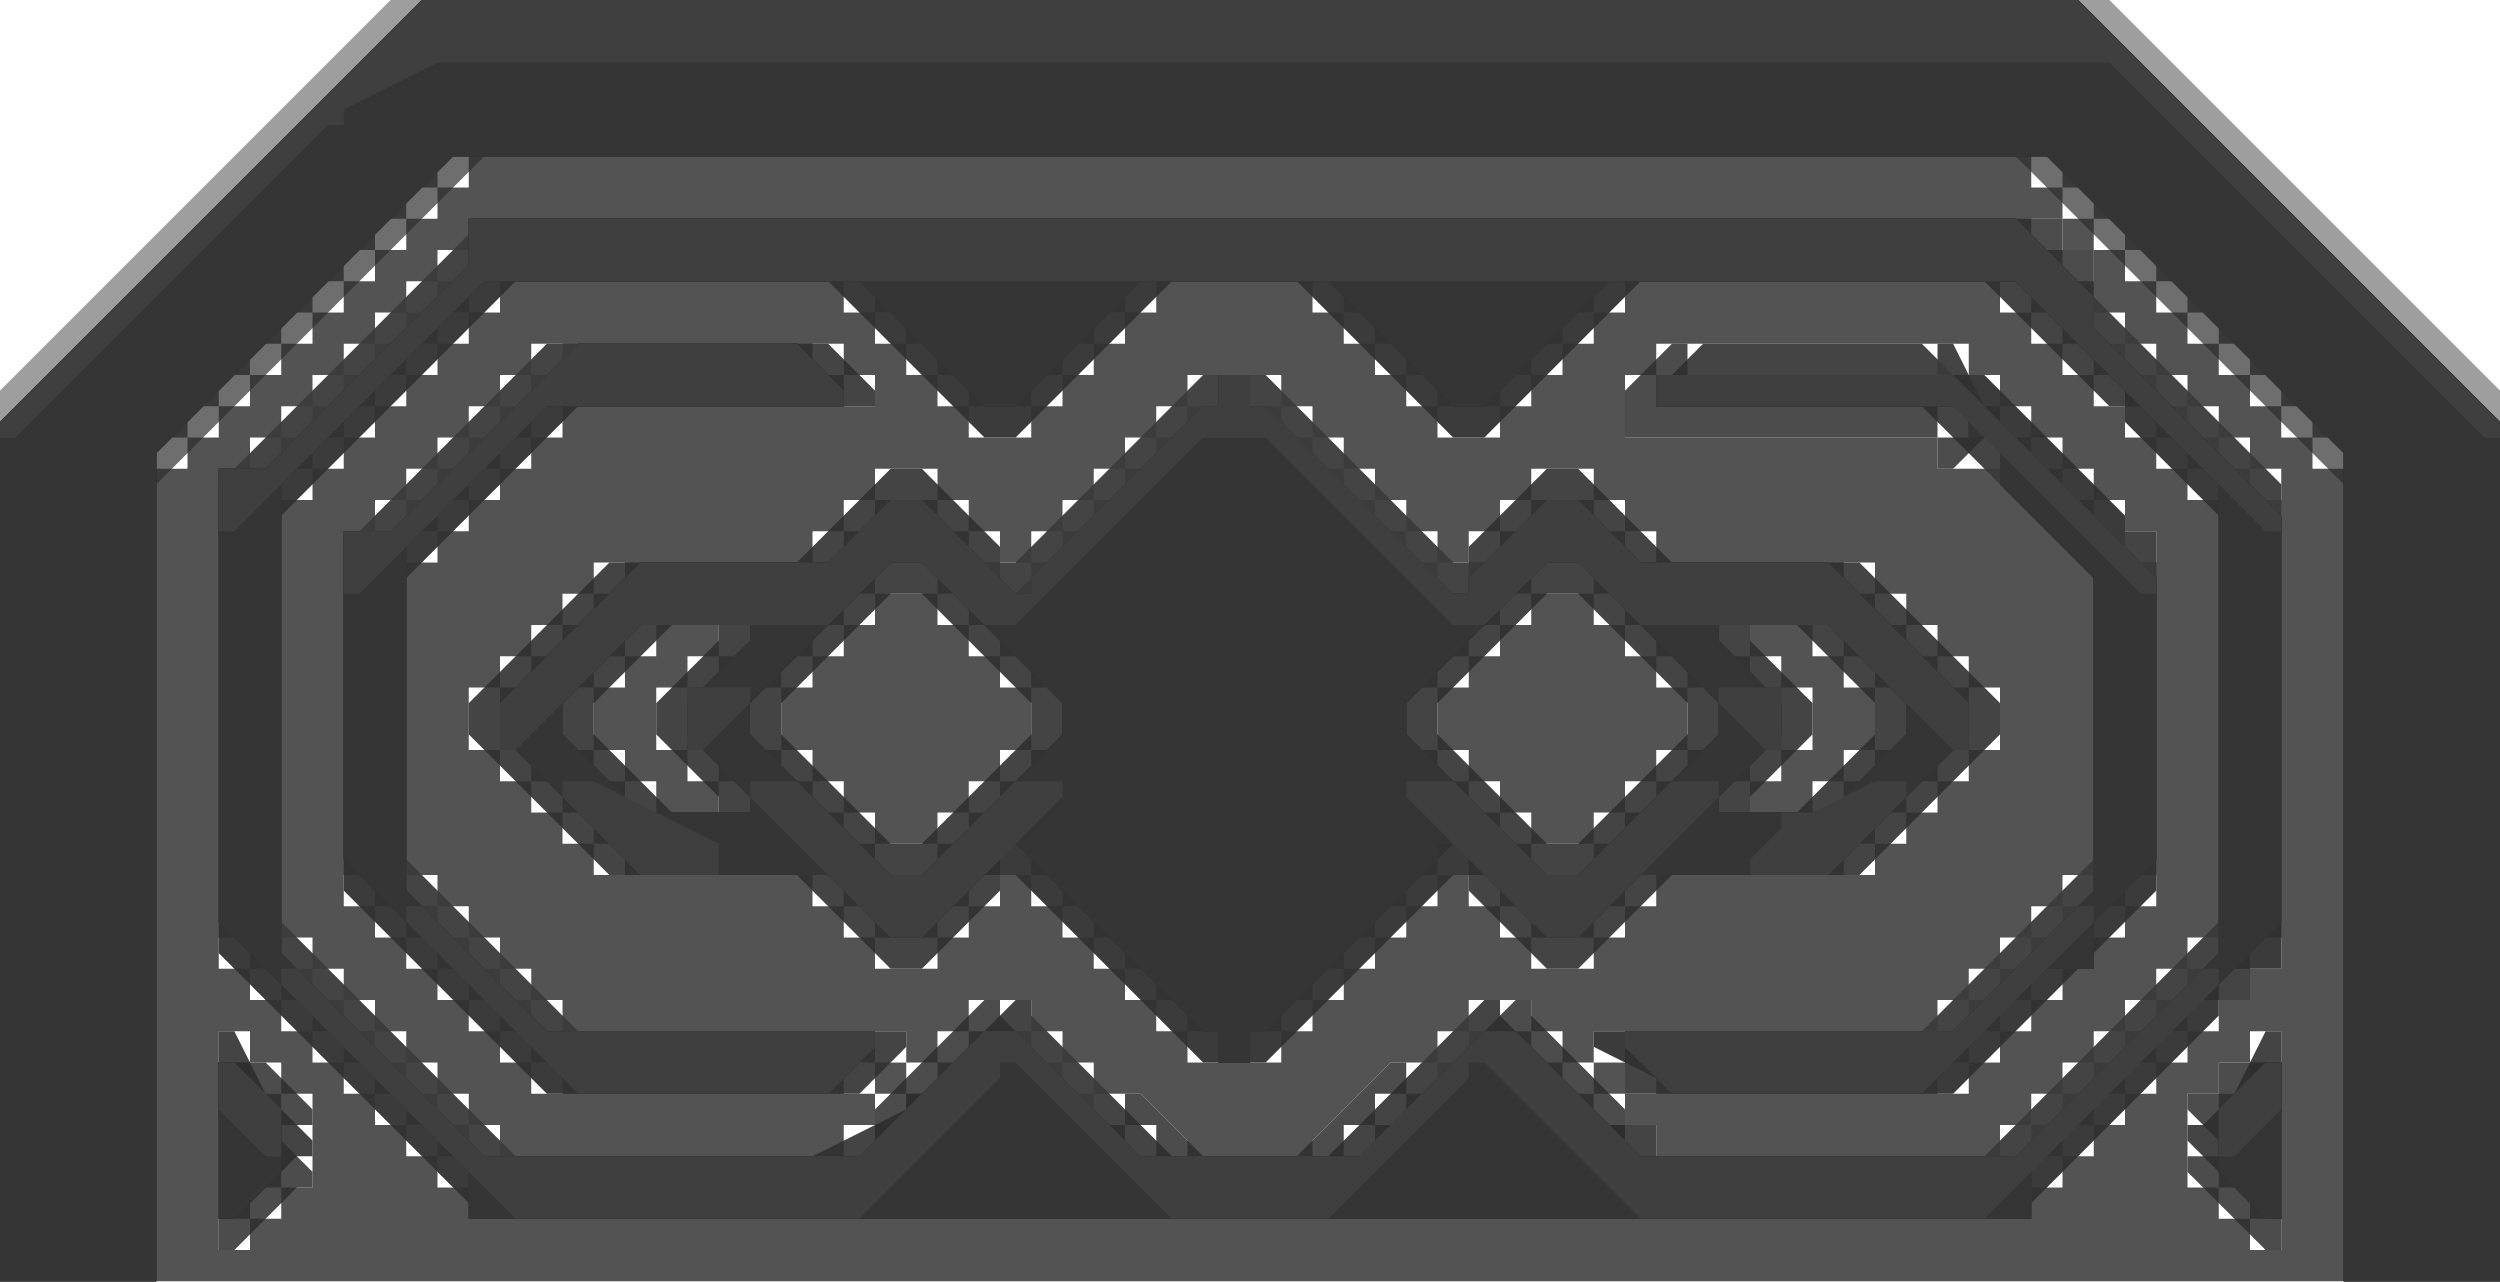
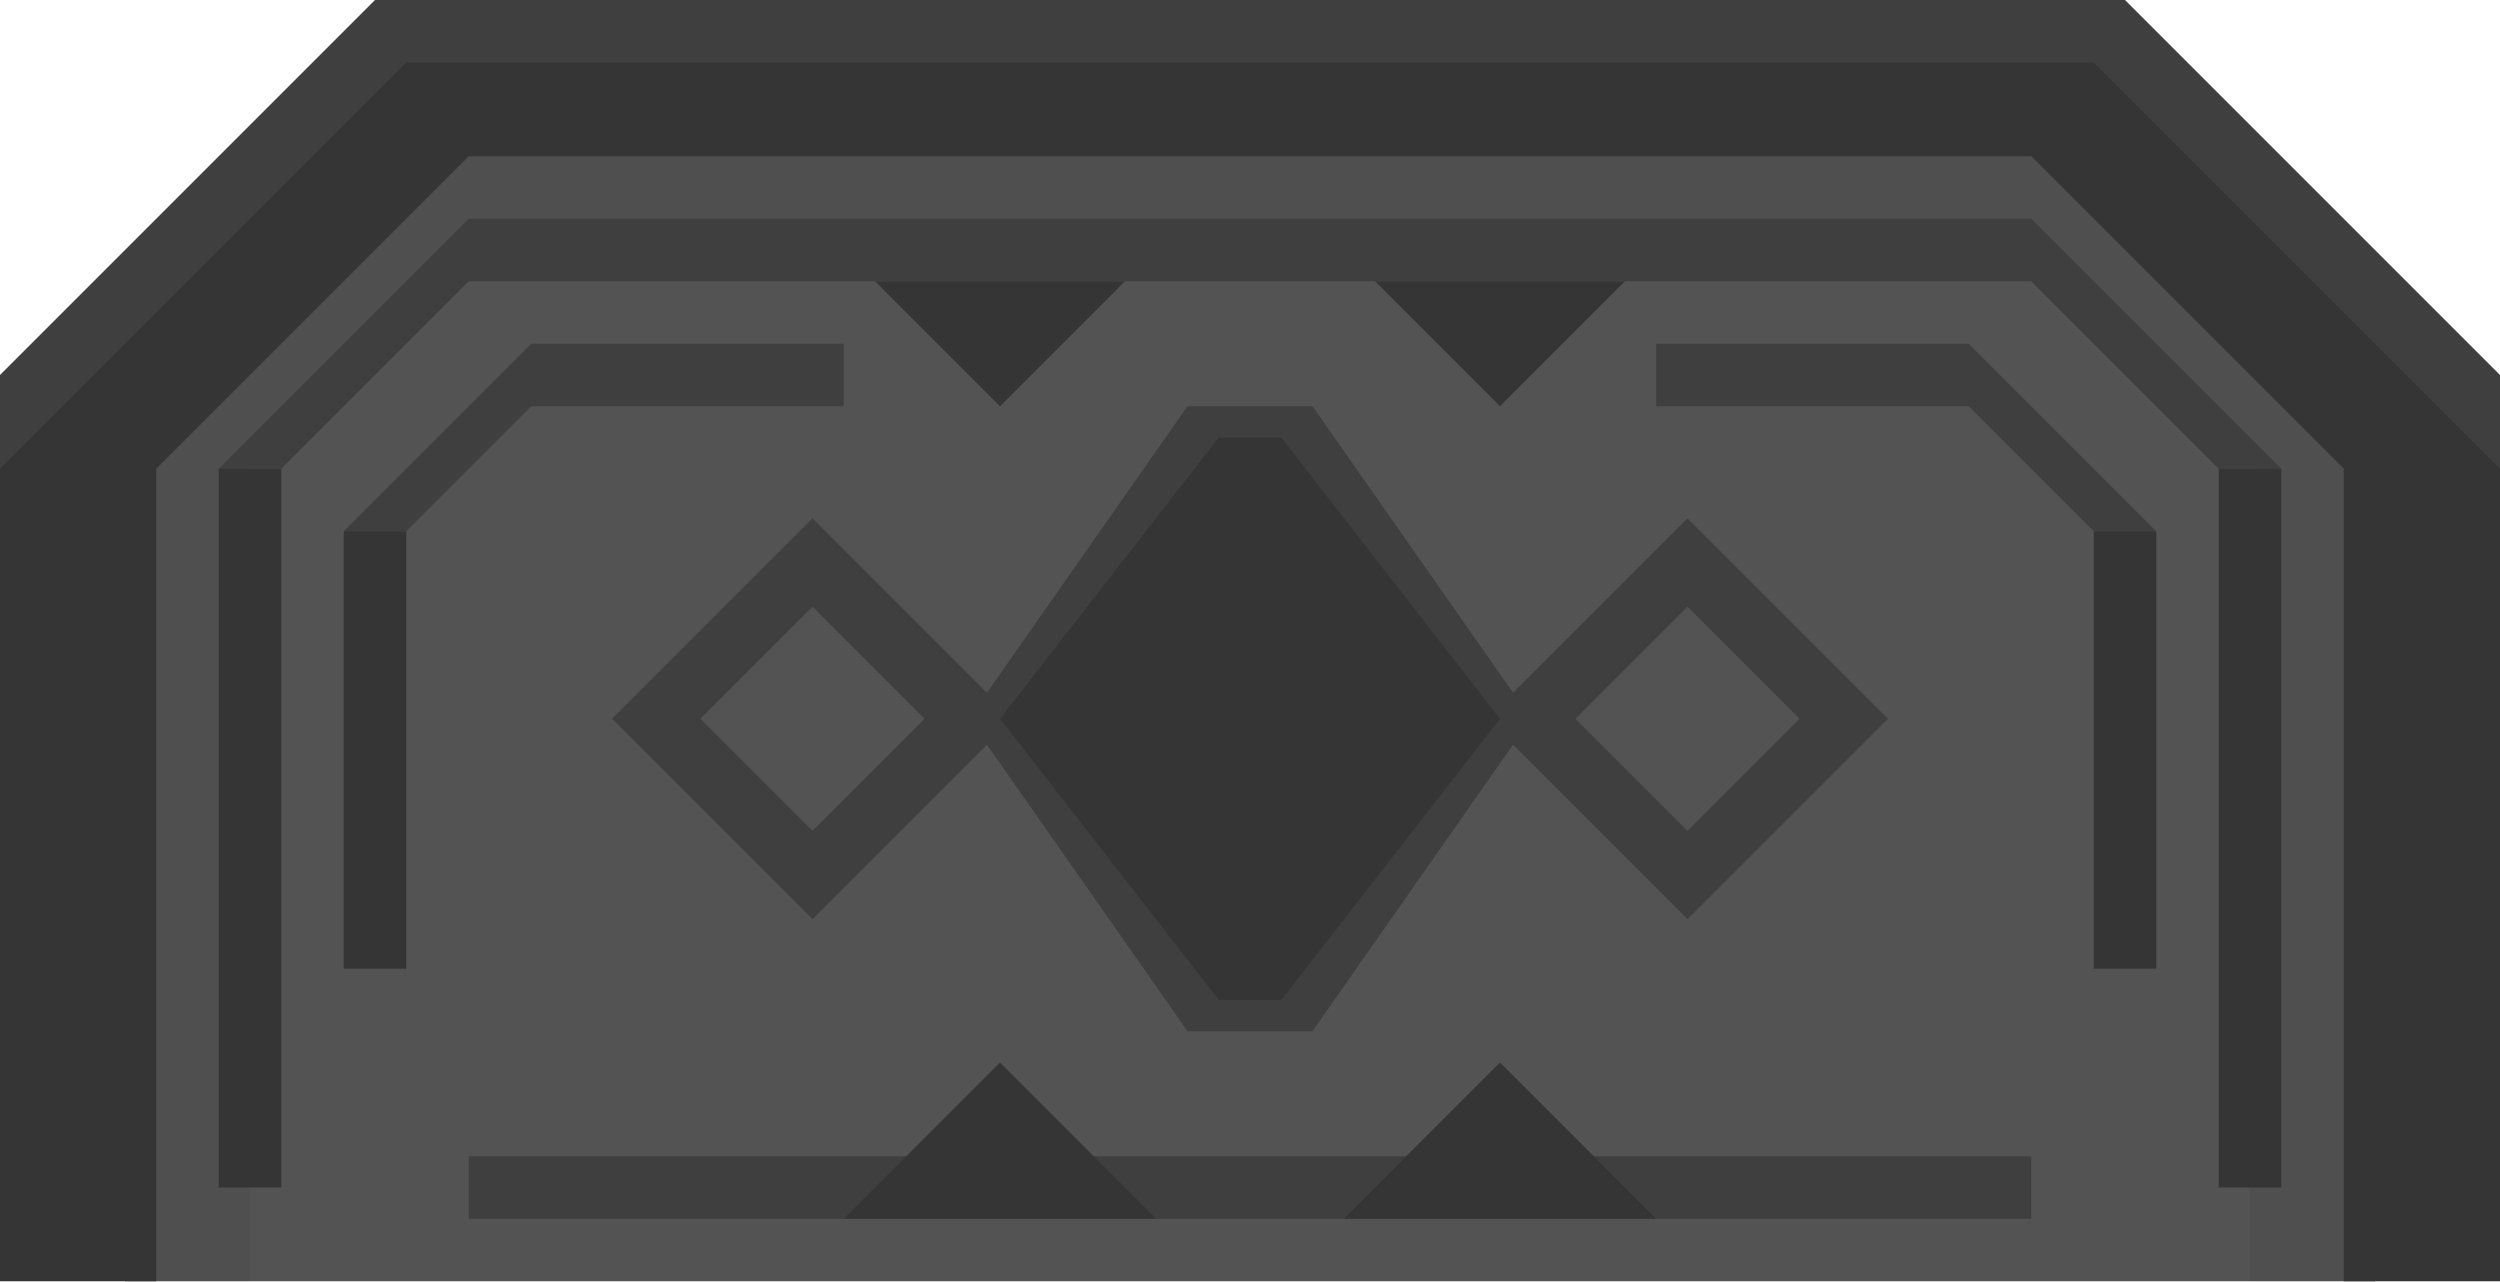
<svg xmlns="http://www.w3.org/2000/svg" width="80" height="41" viewBox="0 0 80 41" data-stretch-x="39 40">
-   <path fill="#282828" fill-opacity="0.8" fill-rule="evenodd" d="M13.5 0 L66.5 0 L80 13.5 L80 41 L0 41 L0 13.5 Z M15 5 L14 5 L14 6 L15 6 Z M66 5 L65 5 L65 6 L66 6 Z M14 6 L13 6 L13 7 L14 7 Z M67 6 L66 6 L66 7 L67 7 Z M13 7 L12 7 L12 8 L13 8 Z M66 7 L65 7 L65 8 L66 8 Z M68 7 L67 7 L67 8 L68 8 Z M12 8 L11 8 L11 9 L12 9 Z M15 8 L14 8 L14 9 L15 9 Z M67 8 L66 8 L66 9 L67 9 Z M69 8 L68 8 L68 9 L69 9 Z M11 9 L10 9 L10 10 L11 10 Z M14 9 L13 9 L13 10 L14 10 Z M16 9 L15 9 L15 10 L16 10 Z M28 9 L27 9 L27 10 L28 10 Z M37 9 L36 9 L36 10 L37 10 Z M43 9 L42 9 L42 10 L43 10 Z M52 9 L51 9 L51 10 L52 10 Z M65 9 L64 9 L64 10 L65 10 Z M70 9 L69 9 L69 10 L70 10 Z M10 10 L9 10 L9 11 L10 11 Z M13 10 L12 10 L12 11 L13 11 Z M15 10 L14 10 L14 11 L15 11 Z M29 10 L28 10 L28 11 L29 11 Z M36 10 L35 10 L35 11 L36 11 Z M44 10 L43 10 L43 11 L44 11 Z M51 10 L50 10 L50 11 L51 11 Z M66 10 L65 10 L65 11 L66 11 Z M68 10 L67 10 L67 11 L68 11 Z M71 10 L70 10 L70 11 L71 11 Z M9 11 L8 11 L8 12 L9 12 Z M12 11 L11 11 L11 12 L12 12 Z M14 11 L13 11 L13 12 L14 12 Z M18 11 L17 11 L17 12 L18 12 Z M27 11 L26 11 L26 12 L27 12 Z M30 11 L29 11 L29 12 L30 12 Z M35 11 L34 11 L34 12 L35 12 Z M45 11 L44 11 L44 12 L45 12 Z M50 11 L49 11 L49 12 L50 12 Z M53 11 L53 12 L63 12 L63 11 Z M67 11 L66 11 L66 12 L67 12 Z M69 11 L68 11 L68 12 L69 12 Z M72 11 L71 11 L71 12 L72 12 Z M8 12 L7 12 L7 13 L8 13 Z M11 12 L10 12 L10 13 L11 13 Z M13 12 L12 12 L12 13 L13 13 Z M17 12 L16 12 L16 13 L17 13 Z M28 12 L27 12 L27 13 L28 13 Z M31 12 L30 12 L30 13 L31 13 Z M34 12 L33 12 L33 13 L34 13 Z M39 12 L38 12 L38 13 L39 13 Z M41 12 L40 12 L40 13 L41 13 Z M46 12 L45 12 L45 13 L46 13 Z M49 12 L48 12 L48 13 L49 13 Z M53 12 L52 12 L52 14 L62 14 L62 15 L64 15 L64 14.5 L62.5 13 L53 13 Z M64 12 L63 12 L63 13 L64 13 Z M68 12 L67 12 L67 13 L68 13 Z M70 12 L69 12 L69 13 L70 13 Z M73 12 L72 12 L72 13 L73 13 Z M7 13 L6 13 L6 14 L7 14 Z M10 13 L9 13 L9 14 L10 14 Z M12 13 L11 13 L11 14 L12 14 Z M16 13 L15 13 L15 14 L16 14 Z M18 13 L17 13 L17 14 L18 14 Z M31 13 L31 14 L33 14 L33 13 Z M38 13 L37 13 L37 14 L38 14 Z M42 13 L41 13 L41 14 L42 14 Z M46 13 L46 14 L48 14 L48 13 Z M65 13 L64 13 L64 14 L65 14 Z M69 13 L68 13 L68 14 L69 14 Z M71 13 L70 13 L70 14 L71 14 Z M74 13 L73 13 L73 14 L74 14 Z M6 14 L5 14 L5 15 L6 15 Z M9 14 L8 14 L8 15 L9 15 Z M11 14 L10 14 L10 15 L11 15 Z M15 14 L14 14 L14 15 L15 15 Z M17 14 L16 14 L16 15 L17 15 Z M37 14 L36 14 L36 15 L37 15 Z M43 14 L42 14 L42 15 L43 15 Z M66 14 L65 14 L65 15 L66 15 Z M70 14 L69 14 L69 15 L70 15 Z M72 14 L71 14 L71 15 L72 15 Z M75 14 L74 14 L74 15 L75 15 Z M10 15 L9 15 L9 16 L10 16 Z M14 15 L13 15 L13 16 L14 16 Z M16 15 L15 15 L15 16 L16 16 Z M28 15 L28 16 L30 16 L30 15 Z M36 15 L35 15 L35 16 L36 16 Z M44 15 L43 15 L43 16 L44 16 Z M49 15 L49 16 L51 16 L51 15 Z M67 15 L66 15 L66 16 L67 16 Z M71 15 L70 15 L70 16 L71 16 Z M73 15 L72 15 L72 16 L73 16 Z M13 16 L12 16 L12 17 L13 17 Z M15 16 L14 16 L14 17 L15 17 Z M28 16 L27 16 L27 17 L28 17 Z M31 16 L30 16 L30 17 L31 17 Z M35 16 L34 16 L34 17 L35 17 Z M45 16 L44 16 L44 17 L45 17 Z M49 16 L48 16 L48 17 L49 17 Z M52 16 L51 16 L51 17 L52 17 Z M68 16 L67 16 L67 17 L68 17 Z M14 17 L13 17 L13 18 L14 18 Z M27 17 L26 17 L26 18 L27 18 Z M32 17 L31 17 L31 18 L32 18 Z M34 17 L33 17 L33 18 L34 18 Z M46 17 L45 17 L45 18 L46 18 Z M48 17 L47 17 L47 18 L48 18 Z M53 17 L52 17 L52 18 L53 18 Z M69 17 L68 17 L68 18 L69 18 Z M20 18 L19 18 L19 19 L20 19 Z M28 18 L28 19 L30 19 L30 18 Z M33 18 L32 18 L32 19 L33 19 Z M47 18 L46 18 L46 19 L47 19 Z M49 18 L49 19 L51 19 L51 18 Z M60 18 L59 18 L59 19 L60 19 Z M19 19 L18 19 L18 20 L19 20 Z M28 19 L27 19 L27 20 L28 20 Z M31 19 L30 19 L30 20 L31 20 Z M49 19 L48 19 L48 20 L49 20 Z M52 19 L51 19 L51 20 L52 20 Z M61 19 L60 19 L60 20 L61 20 Z M18 20 L17 20 L17 21 L18 21 Z M21 20 L20 20 L20 21 L21 21 Z M24 20 L23 20 L23 21 L24 21 Z M27 20 L26 20 L26 21 L27 21 Z M32 20 L31 20 L31 21 L32 21 Z M48 20 L47 20 L47 21 L48 21 Z M53 20 L52 20 L52 21 L53 21 Z M56 20 L55 20 L55 21 L56 21 Z M59 20 L58 20 L58 21 L59 21 Z M62 20 L61 20 L61 21 L62 21 Z M17 21 L16 21 L16 22 L17 22 Z M20 21 L19 21 L19 22 L20 22 Z M23 21 L22 21 L22 22 L23 22 Z M26 21 L25 21 L25 22 L26 22 Z M33 21 L32 21 L32 22 L33 22 Z M47 21 L46 21 L46 22 L47 22 Z M54 21 L53 21 L53 22 L54 22 Z M57 21 L56 21 L56 22 L57 22 Z M60 21 L59 21 L59 22 L60 22 Z M63 21 L62 21 L62 22 L63 22 Z M16 22 L15 22 L15 24 L16 24 Z M19 22 L18 22 L18 24 L19 24 Z M22 22 L21 22 L21 24 L22 24 Z M25 22 L24 22 L24 24 L25 24 Z M34 22 L33 22 L33 24 L34 24 Z M46 22 L45 22 L45 24 L46 24 Z M55 22 L54 22 L54 24 L55 24 Z M58 22 L57 22 L57 24 L58 24 Z M61 22 L60 22 L60 24 L61 24 Z M64 22 L63 22 L63 24 L64 24 Z M17 24 L16 24 L16 25 L17 25 Z M20 24 L19 24 L19 25 L20 25 Z M23 24 L22 24 L22 25 L23 25 Z M26 24 L25 24 L25 25 L26 25 Z M33 24 L32 24 L32 25 L33 25 Z M47 24 L46 24 L46 25 L47 25 Z M54 24 L53 24 L53 25 L54 25 Z M57 24 L56 24 L56 25 L57 25 Z M60 24 L59 24 L59 25 L60 25 Z M63 24 L62 24 L62 25 L63 25 Z M18 25 L17 25 L17 26 L18 26 Z M21 25 L20 25 L20 26 L21 26 Z M24 25 L23 25 L23 26 L24 26 Z M27 25 L26 25 L26 26 L27 26 Z M32 25 L31 25 L31 26 L32 26 Z M48 25 L47 25 L47 26 L48 26 Z M53 25 L52 25 L52 26 L53 26 Z M56 25 L55 25 L55 26 L56 26 Z M59 25 L58 25 L58 26 L59 26 Z M62 25 L61 25 L61 26 L62 26 Z M19 26 L18 26 L18 27 L19 27 Z M28 26 L27 26 L27 27 L28 27 Z M31 26 L30 26 L30 27 L31 27 Z M49 26 L48 26 L48 27 L49 27 Z M52 26 L51 26 L51 27 L52 27 Z M61 26 L60 26 L60 27 L61 27 Z M20 27 L19 27 L19 28 L20 28 Z M28 27 L28 28 L30 28 L30 27 Z M33 27 L32 27 L32 28 L33 28 Z M47 27 L46 27 L46 28 L47 28 Z M49 27 L49 28 L51 28 L51 27 Z M60 27 L59 27 L59 28 L60 28 Z M12 28 L11 28 L11 29 L12 29 Z M14 28 L13 28 L13 29 L14 29 Z M27 28 L26 28 L26 29 L27 29 Z M32 28 L31 28 L31 29 L32 29 Z M34 28 L33 28 L33 29 L34 29 Z M46 28 L45 28 L45 29 L46 29 Z M48 28 L47 28 L47 29 L48 29 Z M53 28 L52 28 L52 29 L53 29 Z M67 28 L66 28 L66 29 L67 29 Z M69 28 L68 28 L68 29 L69 29 Z M13 29 L12 29 L12 30 L13 30 Z M15 29 L14 29 L14 30 L15 30 Z M28 29 L27 29 L27 30 L28 30 Z M31 29 L30 29 L30 30 L31 30 Z M35 29 L34 29 L34 30 L35 30 Z M45 29 L44 29 L44 30 L45 30 Z M49 29 L48 29 L48 30 L49 30 Z M52 29 L51 29 L51 30 L52 30 Z M66 29 L65 29 L65 30 L66 30 Z M68 29 L67 29 L67 30 L68 30 Z M8 30 L7 30 L7 31 L8 31 Z M10 30 L9 30 L9 31 L10 31 Z M14 30 L13 30 L13 31 L14 31 Z M16 30 L15 30 L15 31 L16 31 Z M28 30 L28 31 L30 31 L30 30 Z M36 30 L35 30 L35 31 L36 31 Z M44 30 L43 30 L43 31 L44 31 Z M49 30 L49 31 L51 31 L51 30 Z M65 30 L64 30 L64 31 L65 31 Z M71 30 L70 30 L70 31 L71 31 Z M73 30 L72 30 L72 31 L73 31 Z M9 31 L8 31 L8 32 L9 32 Z M11 31 L10 31 L10 32 L11 32 Z M15 31 L14 31 L14 32 L15 32 Z M17 31 L16 31 L16 32 L17 32 Z M37 31 L36 31 L36 32 L37 32 Z M43 31 L42 31 L42 32 L43 32 Z M64 31 L63 31 L63 32 L64 32 Z M66 31 L65 31 L65 32 L66 32 Z M70 31 L69 31 L69 32 L70 32 Z M72 31 L71 31 L71 32 L72 32 Z M10 32 L9 32 L9 33 L10 33 Z M12 32 L11 32 L11 33 L12 33 Z M16 32 L15 32 L15 33 L16 33 Z M18 32 L17 32 L17 33 L18 33 Z M31 32 L31 33 L33 33 L33 32 Z M38 32 L37 32 L37 33 L38 33 Z M42 32 L41 32 L41 33 L42 33 Z M47 32 L47 33 L49 33 L49 32 Z M63 32 L62 32 L62 33 L63 33 Z M65 32 L64 32 L64 33 L65 33 Z M69 32 L68 32 L68 33 L69 33 Z M71 32 L70 32 L70 33 L71 33 Z M8 33 L7 33 L7 34 L8 34 Z M11 33 L10 33 L10 34 L11 34 Z M13 33 L12 33 L12 34 L13 34 Z M17 33 L16 33 L16 34 L17 34 Z M29 33 L28 33 L28 34 L29 34 Z M31 33 L30 33 L30 34 L31 34 Z M34 33 L33 33 L33 34 L34 34 Z M39 33 L38 33 L38 34 L39 34 Z M41 33 L40 33 L40 34 L41 34 Z M47 33 L46 33 L46 34 L47 34 Z M50 33 L49 33 L49 34 L50 34 Z M52 33 L51 33 L51 34 L52 34 Z M64 33 L63 33 L63 34 L64 34 Z M68 33 L67 33 L67 34 L68 34 Z M70 33 L69 33 L69 34 L70 34 Z M73 33 L72 33 L72 34 L73 34 Z M9 34 L8 34 L8 35 L9 35 Z M12 34 L11 34 L11 35 L12 35 Z M14 34 L13 34 L13 35 L14 35 Z M18 34 L17 34 L17 35 L18 35 Z M28 34 L27 34 L27 35 L28 35 Z M30 34 L29 34 L29 35 L30 35 Z M35 34 L34 34 L34 35 L35 35 Z M42 37 L43.5 37 L46 34.5 L46 34 L44.5 34 L42 36.5 Z M51 34 L50 34 L50 35 L51 35 Z M53 34 L52 34 L52 35 L53 35 Z M63 34 L62 34 L62 35 L63 35 Z M67 34 L66 34 L66 35 L67 35 Z M69 34 L68 34 L68 35 L69 35 Z M72 34 L71 34 L71 35 L72 35 Z M10 35 L9 35 L9 38 L10 38 Z M13 35 L12 35 L12 36 L13 36 Z M15 35 L14 35 L14 36 L15 36 Z M29 35 L28 35 L28 36 L29 36 Z M36.5 37 L38 37 L38 36.5 L36.5 35 L35 35 L35 35.5 Z M52 35 L51 35 L51 36 L52 36 Z M66 35 L65 35 L65 36 L66 36 Z M68 35 L67 35 L67 36 L68 36 Z M71 35 L70 35 L70 38 L71 38 Z M14 36 L13 36 L13 37 L14 37 Z M16 36 L15 36 L15 37 L16 37 Z M28 36 L27 36 L27 37 L28 37 Z M53 36 L52 36 L52 37 L53 37 Z M65 36 L64 36 L64 37 L65 37 Z M67 36 L66 36 L66 37 L67 37 Z M15 37 L14 37 L14 38 L15 38 Z M66 37 L65 37 L65 38 L66 38 Z M9 38 L8 38 L8 39 L9 39 Z M72 38 L71 38 L71 39 L72 39 Z M8 39 L7 39 L7 40 L8 40 Z M73 39 L72 39 L72 40 L73 40 Z" />
-   <path fill="#303030" fill-opacity="0.902" fill-rule="evenodd" d="M13.5 0 L66.5 0 L80 13.5 L80 41 L75 41 L75 14.5 L65.5 5 L14.5 5 L5 14.5 L5 41 L0 41 L0 13.5 Z M15 7 L64.5 7 L67 9.5 L67 10.5 L73 16.5 L73 30 L72 30 L72 32 L70.5 32 L65 37.5 L65 39 L15 39 L15 37.5 L7 29.5 L7 15 L8.5 15 L15 8.5 Z M9 15.5 L9 30.5 L15.5 37 L26 37 L29 35.5 L29 35 L29.5 35 L31.5 33 L32.5 33 L36.5 37 L43.5 37 L47.5 33 L48.5 33 L51.5 36 L53 36 L53 37 L64.5 37 L71 30.5 L71 15.5 L68.5 13 L67.5 13 L63.5 9 L51.5 9 L47.5 13 L46.5 13 L42.5 9 L36.5 9 L32.5 13 L31.5 13 L27.5 9 L15.5 9 Z M18.5 11 L26.5 11 L28 12.5 L28 13 L17.5 13 L13 17.5 L13 28.5 L17.5 33 L29 33 L29 33.5 L27.5 35 L18.5 35 L11 27.5 L11 17 L12.5 17 Z M69 18.5 L69 27.5 L67 29.5 L67 31 L65.5 31 L61.5 35 L52 35 L52 33 L62.5 33 L67 28.5 L67 18.5 L64 15.5 L64 14 L63 14 L63 13 L53 13 L53 12 L62 12 L62 11 L62.5 11 L63.5 13 L64 13 L64 13.5 Z M39 12 L40 12 L40 13 L40.5 13 L46.5 19 L47 19 L47 17.5 L49.5 15 L50.5 15 L53.5 18 L59.5 18 L64 22.5 L64 23.5 L59.5 28 L53.5 28 L50.5 31 L49.5 31 L47 28.5 L47 27 L46.5 27 L40.5 33 L40 33 L40 34 L39 34 L39 33 L38.5 33 L32.5 27 L32 27 L32 28.5 L29.5 31 L28.5 31 L25.5 28 L19.5 28 L15 23.5 L15 22.5 L19.5 18 L25.5 18 L28.5 15 L29.5 15 L32 17.5 L32 19 L32.5 19 L38.5 13 L39 13 Z M25 22.5 L25 23.5 L28.5 27 L29.5 27 L33 23.5 L33 22.5 L29.5 19 L28.5 19 Z M46 22.5 L46 23.5 L49.5 27 L50.5 27 L54 23.5 L54 22.5 L50.5 19 L49.5 19 Z M19 22.5 L19 23.5 L21.5 26 L23 26 L23 25.5 L21 23.5 L21 22.5 L23 20.5 L23 20 L21.5 20 Z M58 22.5 L58 23.5 L56 25.5 L56 26 L57.5 26 L60 23.5 L60 22.5 L57.5 20 L56 20 L56 20.5 Z M9 36 L9 37.5 L7.5 39 L7 39 L7 33 L7.5 33 Z M73 33 L73 39 L72.5 39 L71 37.5 L71 36 L72.5 33 Z" />
-   <path fill="#323232" fill-opacity="0.953" fill-rule="evenodd" d="M13.5 0 L66.5 0 L80 13.5 L80 41 L75 41 L75 14.5 L65.5 5 L14.5 5 L5 14.5 L5 41 L0 41 L0 13.5 Z M15 7 L64.5 7 L67 9.5 L67 10.5 L73 16.5 L73 31 L71 31 L71 32.5 L64.5 39 L15.5 39 L7 30.5 L7 15 L8.5 15 L15 8.5 Z M9 16.5 L9 30.5 L15.5 37 L27.5 37 L31.5 33 L32.5 33 L36.5 37 L43.5 37 L47.5 33 L48.5 33 L52.5 37 L64.5 37 L71 30.5 L71 16.5 L68 13.5 L68 12.5 L64.5 9 L52.5 9 L47.5 14 L46.5 14 L41.5 9 L37.5 9 L32.5 14 L31.5 14 L26.5 9 L16.5 9 Z M18.5 11 L25.5 11 L27 12.5 L27 13 L18.5 13 L13 18.5 L13 28.5 L17.5 33 L28 33 L28 33.5 L26.5 35 L17.5 35 L11 28.5 L11 17 L12.5 17 Z M39 12 L40 12 L40 13 L40.5 13 L46.5 19 L47 19 L47 18.5 L49.5 16 L50.5 16 L52.5 18 L58.5 18 L63 22.5 L63 23.5 L58.5 28 L52.5 28 L50.5 30 L49.5 30 L47.5 28 L46.5 28 L40.5 34 L38.5 34 L32.5 28 L31.5 28 L29.5 30 L28.5 30 L26.5 28 L20.5 28 L16 23.5 L16 22.5 L20.5 18 L26.5 18 L28.5 16 L29.5 16 L32.5 19 L33 19 L33 18.5 L38.5 13 L39 13 Z M53 12 L63.5 12 L68 16.5 L68 18 L69 18 L69 28.5 L62.5 35 L54 35 L51 33.5 L51 33 L62.5 33 L67 28.5 L67 18.5 L64 15.5 L64 14 L63 14 L63 13 L53 13 Z M24 22.5 L24 23.5 L28.5 28 L29.5 28 L34 23.5 L34 22.5 L29.5 18 L28.5 18 Z M45 22.5 L45 23.5 L49.5 28 L50.5 28 L55 23.5 L55 22.5 L50.5 18 L49.5 18 Z M18 22.5 L18 23.5 L20.5 26 L24 26 L24 25.5 L22 23.5 L22 22.5 L24 20.5 L24 20 L20.5 20 Z M57 22.5 L57 23.5 L55 25.5 L55 26 L58.5 26 L61 23.5 L61 22.5 L58.5 20 L55 20 L55 20.5 Z M9 35.5 L9 37.5 L7.5 39 L7 39 L7 34 L7.5 34 Z M73 34 L73 39 L72.5 39 L71 37.5 L71 35.5 L72.5 34 Z" />
-   <path fill="#3b3b3b" fill-opacity="0.953" fill-rule="evenodd" d="M13.5 0 L66.5 0 L80 13.5 L80 41 L75 41 L75 14.5 L65.5 5 L14.5 5 L5 14.5 L5 41 L0 41 L0 13.5 Z M15.5 7 L64.5 7 L73 15.5 L73 29.5 L65 37.5 L65 39 L15 39 L15 37.5 L7 29.5 L7 15.5 Z M9 15.5 L9 29.5 L16.5 37 L27.5 37 L32.5 32 L33 32 L33 32.5 L37.5 37 L42.5 37 L47.5 32 L48 32 L48 32.5 L52.5 37 L63.5 37 L71 29.5 L71 15.5 L64.5 9 L51.5 9 L47.5 13 L46.5 13 L42.5 9 L36.5 9 L32.5 13 L31.5 13 L27.5 9 L15.5 9 Z M17.5 11 L25.5 11 L27 12.5 L27 13 L17.5 13 L13 17.5 L13 27.5 L18.5 33 L28 33 L28 33.5 L26.5 35 L18.5 35 L11 27.5 L11 17.5 Z M54.5 11 L61.5 11 L67.5 17 L69 17 L69 27.5 L67 29.5 L67 31 L65.5 31 L61.5 35 L53.5 35 L52 33.5 L52 33 L61.5 33 L67 27.5 L67 18.5 L61.5 13 L53 13 L53 12.5 Z M38.5 12 L40.5 12 L46.5 18 L47.5 18 L49.5 16 L50.5 16 L52.5 18 L58.5 18 L63 22.5 L63 23.5 L58.5 28 L52.5 28 L50.5 30 L49.5 30 L46.5 27 L46 27 L46 27.5 L40.5 33 L40 33 L40 34 L39 34 L39 33 L38.5 33 L32.5 27 L32 27 L32 27.5 L29.5 30 L28.5 30 L26.5 28 L20.5 28 L16 23.5 L16 22.5 L20.5 18 L26.5 18 L28.5 16 L29.5 16 L31.5 18 L32.5 18 Z M24 22.5 L24 23.5 L28.5 28 L29.5 28 L34 23.5 L34 22.5 L29.5 18 L28.5 18 Z M45 22.5 L45 23.5 L49.5 28 L50.5 28 L55 23.5 L55 22.5 L50.5 18 L49.5 18 Z M18 22.5 L18 23.5 L20.5 26 L24 26 L24 25.5 L22 23.5 L22 22.5 L24 20.5 L24 20 L20.5 20 Z M57 22.5 L57 23.5 L55 25.5 L55 26 L58.5 26 L61 23.5 L61 22.5 L58.5 20 L55 20 L55 20.5 Z M7 39 L7 34 L7.5 34 L10 36.5 L10 37 L9.5 37 L7.5 39 Z M73 34 L73 39 L72.5 39 L70 36.5 L70 36 L70.5 36 L72.5 34 Z" />
-   <path fill="#2e2e2e" fill-opacity="0.855" fill-rule="evenodd" d="M13.5 0 L66.5 0 L80 13.5 L80 41 L75 41 L75 14.5 L65.5 5 L14.5 5 L5 14.5 L5 41 L0 41 L0 13.5 Z M15 7 L66 7 L66 8 L67 8 L67 10.5 L73 16.5 L73 29.5 L65 37.5 L65 39 L15 39 L15 37.5 L7 29.5 L7 15 L8.5 15 L15 8.5 Z M9 15.5 L9 30.5 L15.5 37 L28 37 L28 35.5 L31.5 32 L32 32 L32 32.5 L35.5 36 L36 36 L36 35 L36.5 35 L38.5 37 L41.5 37 L44.5 34 L45 34 L45 35 L45.5 35 L48.5 32 L49 32 L49 32.5 L52 35.5 L52 37 L64.5 37 L71 30.5 L71 15.5 L64.5 9 L51.5 9 L47.5 13 L46.5 13 L42.5 9 L36.5 9 L32.5 13 L31.5 13 L27.5 9 L15.5 9 Z M18.5 11 L25.5 11 L27 12.5 L27 13 L17.5 13 L13 17.5 L13 28.5 L17.5 33 L28 33 L28 33.5 L26.5 35 L18.5 35 L11 27.5 L11 17 L12.5 17 Z M54 11 L54 12 L62.5 12 L69 18.5 L69 27.5 L67 29.5 L67 31 L65.5 31 L61.5 35 L53.5 35 L52 33.5 L52 33 L62.5 33 L67 28.5 L67 18.5 L64 15.5 L64 14 L63.5 14 L62.5 15 L62 15 L62 14 L52 14 L52 12.5 L53.5 11 Z M39 12 L40 12 L40 13 L40.5 13 L46.5 19 L47 19 L47 18.5 L49.5 16 L50.5 16 L52.5 18 L58.5 18 L63 22.5 L63 23.5 L58.5 28 L52.5 28 L50.5 30 L49.5 30 L46.5 27 L46 27 L46 27.5 L40.5 33 L40 33 L40 34 L39 34 L39 33 L38.5 33 L32.5 27 L32 27 L32 27.5 L29.5 30 L28.5 30 L26.5 28 L20.5 28 L16 23.5 L16 22.5 L20.5 18 L26.5 18 L28.5 16 L29.5 16 L32.5 19 L33 19 L33 18.5 L38.5 13 L39 13 Z M63 13 L62 13 L62 14 L63 14 Z M24 22.5 L24 23.5 L28.5 28 L29.5 28 L34 23.5 L34 22.5 L29.5 18 L28.5 18 Z M45 22.5 L45 23.5 L49.5 28 L50.5 28 L55 23.5 L55 22.5 L50.5 18 L49.5 18 Z M18 22.5 L18 23.5 L20.5 26 L24 26 L24 25.5 L22 23.5 L22 22.5 L24 20.5 L24 20 L20.5 20 Z M57 22.5 L57 23.5 L55 25.5 L55 26 L58.5 26 L61 23.5 L61 22.5 L58.5 20 L55 20 L55 20.5 Z M7 34 L8.5 34 L10 35.5 L10 36 L9 36 L9 36.5 L10 37.5 L10 38 L9.5 38 L7.5 40 L7 40 Z M45 35 L44 35 L44 36 L45 36 Z M71 34 L73 34 L73 40 L72.5 40 L70 37.5 L70 37 L71 37 L71 36.5 L70 35.5 L70 35 L71 35 Z M37 36 L36 36 L36 37 L37 37 Z M44 36 L43 36 L43 37 L44 37 Z" />
-   <path fill="#3e3e3e" fill-opacity="0.502" fill-rule="evenodd" d="M12.5 0 L67.5 0 L80 12.5 L80 41 L75 41 L75 14.5 L65.5 5 L14.5 5 L5 14.5 L5 41 L0 41 L0 12.5 Z M15 7 L64.5 7 L67 9.5 L67 10.5 L73 16.5 L73 29.5 L65 37.5 L65 39 L15 39 L15 37.5 L7 29.5 L7 15 L8.5 15 L15 8.5 Z M9 15.5 L9 30.5 L15.5 37 L27.5 37 L31.5 33 L32.5 33 L36.5 37 L43.5 37 L47.5 33 L48.5 33 L52.5 37 L64.5 37 L71 30.5 L71 15.5 L64.5 9 L51.5 9 L47.5 13 L46.5 13 L42.5 9 L36.5 9 L32.5 13 L31.5 13 L27.5 9 L15.5 9 Z M18.5 11 L25.5 11 L27 12.5 L27 13 L17.5 13 L13 17.5 L13 28.5 L17.5 33 L28 33 L28 33.5 L26.5 35 L18.5 35 L11 27.5 L11 17 L12.5 17 Z M39 12 L40 12 L40 13 L40.5 13 L46.5 19 L47 19 L47 18.5 L49.5 16 L50.5 16 L52.5 18 L58.5 18 L63 22.5 L63 23.5 L58.5 28 L52.5 28 L50.5 30 L49.5 30 L46.5 27 L46 27 L46 27.5 L40.5 33 L40 33 L40 34 L39 34 L39 33 L38.5 33 L32.5 27 L32 27 L32 27.5 L29.5 30 L28.5 30 L26.5 28 L20.5 28 L16 23.5 L16 22.5 L20.5 18 L26.5 18 L28.5 16 L29.5 16 L32.5 19 L33 19 L33 18.5 L38.5 13 L39 13 Z M53 12 L62.5 12 L69 18.5 L69 27.5 L67 29.5 L67 31 L65.5 31 L61.5 35 L53.5 35 L52 33.5 L52 33 L62.5 33 L67 28.5 L67 18.5 L64 15.5 L64 14 L63 14 L63 13 L53 13 Z M24 22.5 L24 23.5 L28.5 28 L29.5 28 L34 23.5 L34 22.5 L29.5 18 L28.5 18 Z M45 22.5 L45 23.5 L49.5 28 L50.5 28 L55 23.5 L55 22.5 L50.5 18 L49.5 18 Z M18 22.5 L18 23.5 L20.5 26 L24 26 L24 25.5 L22 23.5 L22 22.5 L24 20.5 L24 20 L20.5 20 Z M57 22.5 L57 23.5 L55 25.5 L55 26 L58.5 26 L61 23.5 L61 22.5 L58.5 20 L55 20 L55 20.5 Z M9 35.5 L9 37.5 L7.5 39 L7 39 L7 34 L7.5 34 Z M73 34 L73 39 L72.5 39 L71 37.5 L71 35.5 L72.5 34 Z" />
-   <path fill="#2d2d2d" fill-opacity="0.69" fill-rule="evenodd" d="M13.5 0 L66.5 0 L80 13.5 L80 41 L75 41 L75 15.5 L64.5 5 L15.5 5 L5 15.5 L5 41 L0 41 L0 13.5 Z M15 7 L64.5 7 L67 9.5 L67 10.5 L73 16.5 L73 29.5 L65 37.5 L65 39 L15 39 L15 37.5 L7 29.5 L7 15 L8.5 15 L15 8.5 Z M9 15.5 L9 30.5 L15.5 37 L27.5 37 L31.5 33 L32.5 33 L36.5 37 L43.5 37 L47.5 33 L48.5 33 L52.5 37 L64.5 37 L71 30.5 L71 15.5 L64.5 9 L51.5 9 L47.5 13 L46.5 13 L42.5 9 L36.5 9 L32.5 13 L31.5 13 L27.5 9 L15.5 9 Z M18.5 11 L25.5 11 L27 12.5 L27 13 L17.5 13 L13 17.5 L13 28.5 L17.5 33 L28 33 L28 33.5 L26.5 35 L18.5 35 L11 27.5 L11 17 L12.5 17 Z M39 12 L40 12 L40 13 L40.5 13 L46.5 19 L47 19 L47 18.5 L49.5 16 L50.5 16 L52.5 18 L58.5 18 L63 22.5 L63 23.5 L58.5 28 L52.5 28 L50.5 30 L49.5 30 L46.5 27 L46 27 L46 27.5 L40.5 33 L40 33 L40 34 L39 34 L39 33 L38.5 33 L32.5 27 L32 27 L32 27.5 L29.5 30 L28.5 30 L26.5 28 L20.5 28 L16 23.5 L16 22.5 L20.5 18 L26.5 18 L28.5 16 L29.5 16 L32.5 19 L33 19 L33 18.5 L38.5 13 L39 13 Z M53 12 L62.5 12 L69 18.5 L69 27.5 L67 29.5 L67 31 L65.5 31 L61.5 35 L53.5 35 L52 33.5 L52 33 L62.5 33 L67 28.5 L67 18.5 L64 15.5 L64 14 L63 14 L63 13 L53 13 Z M24 22.5 L24 23.5 L28.5 28 L29.5 28 L34 23.5 L34 22.5 L29.5 18 L28.5 18 Z M45 22.5 L45 23.5 L49.5 28 L50.5 28 L55 23.5 L55 22.5 L50.5 18 L49.5 18 Z M18 22.5 L18 23.5 L20.5 26 L24 26 L24 25.5 L22 23.5 L22 22.5 L24 20.5 L24 20 L20.5 20 Z M57 22.5 L57 23.5 L55 25.5 L55 26 L58.5 26 L61 23.5 L61 22.5 L58.5 20 L55 20 L55 20.5 Z M9 35.5 L9 37.5 L7.5 39 L7 39 L7 34 L7.5 34 Z M73 34 L73 39 L72.5 39 L71 37.5 L71 35.5 L72.5 34 Z" />
-   <path fill="#353535" fill-rule="evenodd" d="M13.5 0 L66.5 0 L80 13.5 L80 41 L75 41 L75 14.5 L65.5 5 L14.5 5 L5 14.5 L5 41 L0 41 L0 13.5 Z M15 7 L64.5 7 L67 9.5 L67 10.5 L73 16.5 L73 29.5 L65 37.5 L65 39 L15 39 L15 37.5 L7 29.5 L7 15 L8.5 15 L15 8.5 Z M9 15.5 L9 30.5 L15.5 37 L27.5 37 L31.5 33 L32.5 33 L36.5 37 L43.5 37 L47.5 33 L48.5 33 L52.5 37 L64.5 37 L71 30.5 L71 15.5 L64.5 9 L51.5 9 L47.5 13 L46.5 13 L42.5 9 L36.5 9 L32.5 13 L31.5 13 L27.5 9 L15.5 9 Z M18.5 11 L25.5 11 L27 12.5 L27 13 L17.5 13 L13 17.5 L13 28.5 L17.5 33 L28 33 L28 33.5 L26.5 35 L18.5 35 L11 27.5 L11 17 L12.5 17 Z M39 12 L40 12 L40 13 L40.5 13 L46.5 19 L47 19 L47 18.5 L49.5 16 L50.5 16 L52.5 18 L58.5 18 L63 22.5 L63 23.5 L58.5 28 L52.5 28 L50.5 30 L49.5 30 L46.5 27 L46 27 L46 27.5 L40.5 33 L40 33 L40 34 L39 34 L39 33 L38.5 33 L32.5 27 L32 27 L32 27.5 L29.5 30 L28.5 30 L26.5 28 L20.5 28 L16 23.5 L16 22.5 L20.5 18 L26.5 18 L28.5 16 L29.5 16 L32.5 19 L33 19 L33 18.5 L38.5 13 L39 13 Z M53 12 L62.5 12 L69 18.5 L69 27.5 L67 29.5 L67 31 L65.5 31 L61.5 35 L53.5 35 L52 33.5 L52 33 L62.5 33 L67 28.5 L67 18.5 L64 15.5 L64 14 L63 14 L63 13 L53 13 Z M24 22.5 L24 23.5 L28.5 28 L29.5 28 L34 23.5 L34 22.5 L29.5 18 L28.5 18 Z M45 22.5 L45 23.5 L49.5 28 L50.5 28 L55 23.5 L55 22.5 L50.5 18 L49.5 18 Z M18 22.5 L18 23.5 L20.5 26 L24 26 L24 25.5 L22 23.5 L22 22.5 L24 20.5 L24 20 L20.5 20 Z M57 22.5 L57 23.5 L55 25.5 L55 26 L58.5 26 L61 23.5 L61 22.5 L58.5 20 L55 20 L55 20.5 Z M9 35.5 L9 37.5 L7.5 39 L7 39 L7 34 L7.5 34 Z M73 34 L73 39 L72.5 39 L71 37.5 L71 35.5 L72.5 34 Z" />
-   <path fill="#3f3f3f" fill-rule="evenodd" d="M13.5 0 L66.5 0 L80 13.5 L80 14 L79.5 14 L67.5 2 L14 2 L11 3.5 L11 4 L10.5 4 L0.5 14 L0 14 L0 13.5 Z M15 7 L64.5 7 L67 9.5 L67 10.5 L73 16.5 L73 17 L72.5 17 L64.5 9 L15.5 9 L7.5 17 L7 17 L7 15 L8.5 15 L15 8.5 Z M18.5 11 L25.5 11 L27 12.5 L27 13 L17.5 13 L11.5 19 L11 19 L11 17 L12.5 17 Z M39 12 L40 12 L40 13 L40.5 13 L46.5 19 L47 19 L47 18.5 L49.5 16 L50.5 16 L52.5 18 L58.5 18 L63 22.5 L63 24 L62.5 24 L58.5 20 L52.5 20 L50.5 18 L49.5 18 L47.5 20 L46.5 20 L40.5 14 L38.5 14 L32.5 20 L31.5 20 L29.5 18 L28.5 18 L26.5 20 L20.5 20 L16.5 24 L16 24 L16 22.5 L20.5 18 L26.5 18 L28.5 16 L29.5 16 L32.5 19 L33 19 L33 18.5 L38.5 13 L39 13 Z M53 12 L62.5 12 L69 18.5 L69 19 L68.5 19 L62.5 13 L53 13 Z M22 22 L24 22 L24 22.5 L22.5 24 L22 24 Z M55 22 L57 22 L57 24 L56.5 24 L55 22.5 Z M23 27 L23 28 L20.5 28 L18 25.5 L18 25 L19 25 Z M24 25 L25.5 25 L28.5 28 L29.5 28 L32.5 25 L34 25 L34 25.5 L29.5 30 L28.5 30 L24 25.5 Z M45 25 L46.5 25 L49.5 28 L50.5 28 L53.5 25 L55 25 L55 25.5 L50.5 30 L49.5 30 L45 25.5 Z M58.5 28 L56 28 L56 27.5 L57 26.5 L57 26 L58 26 L60 25 L61 25 L61 25.5 Z M17.5 33 L28 33 L28 33.5 L26.5 35 L18.5 35 L13 29.5 L13 29 L13.5 29 Z M61.5 35 L53.5 35 L52 33.5 L52 33 L62.5 33 L66.5 29 L67 29 L67 29.5 Z M15.5 37 L27.5 37 L31.5 33 L32.5 33 L36.5 37 L43.5 37 L47.5 33 L48.5 33 L52.5 37 L64.5 37 L70.5 31 L71 31 L71 31.5 L63.5 39 L52.5 39 L47.5 34 L47 34 L47 34.5 L42.5 39 L37.5 39 L32.5 34 L32 34 L32 34.5 L27.5 39 L16.5 39 L9 31.5 L9 31 L9.5 31 Z M9 35.5 L9 37 L8.5 37 L7 35.5 L7 34 L7.5 34 Z M73 34 L73 35.5 L71.5 37 L71 37 L71 35.5 L72.5 34 Z" />
+   <path fill="#282828" fill-opacity="0.8" d="M15 8 H65 L72 15 V41 H8 V15 Z" />
+   <path fill="#232323" fill-opacity="0.8" d="M4 41 V15 L15 4 H65 L76 15 V41 H72 V15 L65 8 H15 L8 15 V41 Z" />
+   <path fill="#353535" d="M0 41 V14 L13 1 H67 L80 14 V41 H75 V15 L65 5 H15 L5 15 V41 Z" />
+   <path fill="#3f3f3f" d="M12 0 H68 L80 12 V15 L67 2 H13 L0 15 V12 Z" />
+   <path fill="#3f3f3f" d="M15 7 H65 L73 15 H71 L65 9 H15 L9 15 H7 Z" />
+   <path fill="#353535" d="M7 15 H9 V38 H7 Z M71 15 H73 V38 H71 Z" />
+   <path fill="#3f3f3f" d="M17 11 H27 V13 H17 L13 17 H11 Z M63 11 H53 V13 H63 L67 17 H69 Z" />
+   <path fill="#353535" d="M11 17 H13 V31 H11 Z M67 17 H69 V31 H67 Z" />
+   <path fill="none" stroke="#3f3f3f" stroke-width="2" d="M26 18 L31 23 L26 28 L21 23 Z M54 18 L49 23 L54 28 L59 23 Z" />
+   <path fill="#3f3f3f" d="M15 37 H65 V39 H15 Z" />
+   <path fill="#353535" d="M27 39 H37 L32 34 Z M53 39 H43 L48 34 Z M28 9 H36 L32 13 Z M44 9 H52 L48 13 Z" />
+   <path fill="#3f3f3f" d="M38 13 H42 L49 23 L42 33 H38 L31 23 Z" />
+   <path fill="#353535" d="M39 14 H41 L48 23 L41 32 H39 L32 23 Z" />
</svg>
